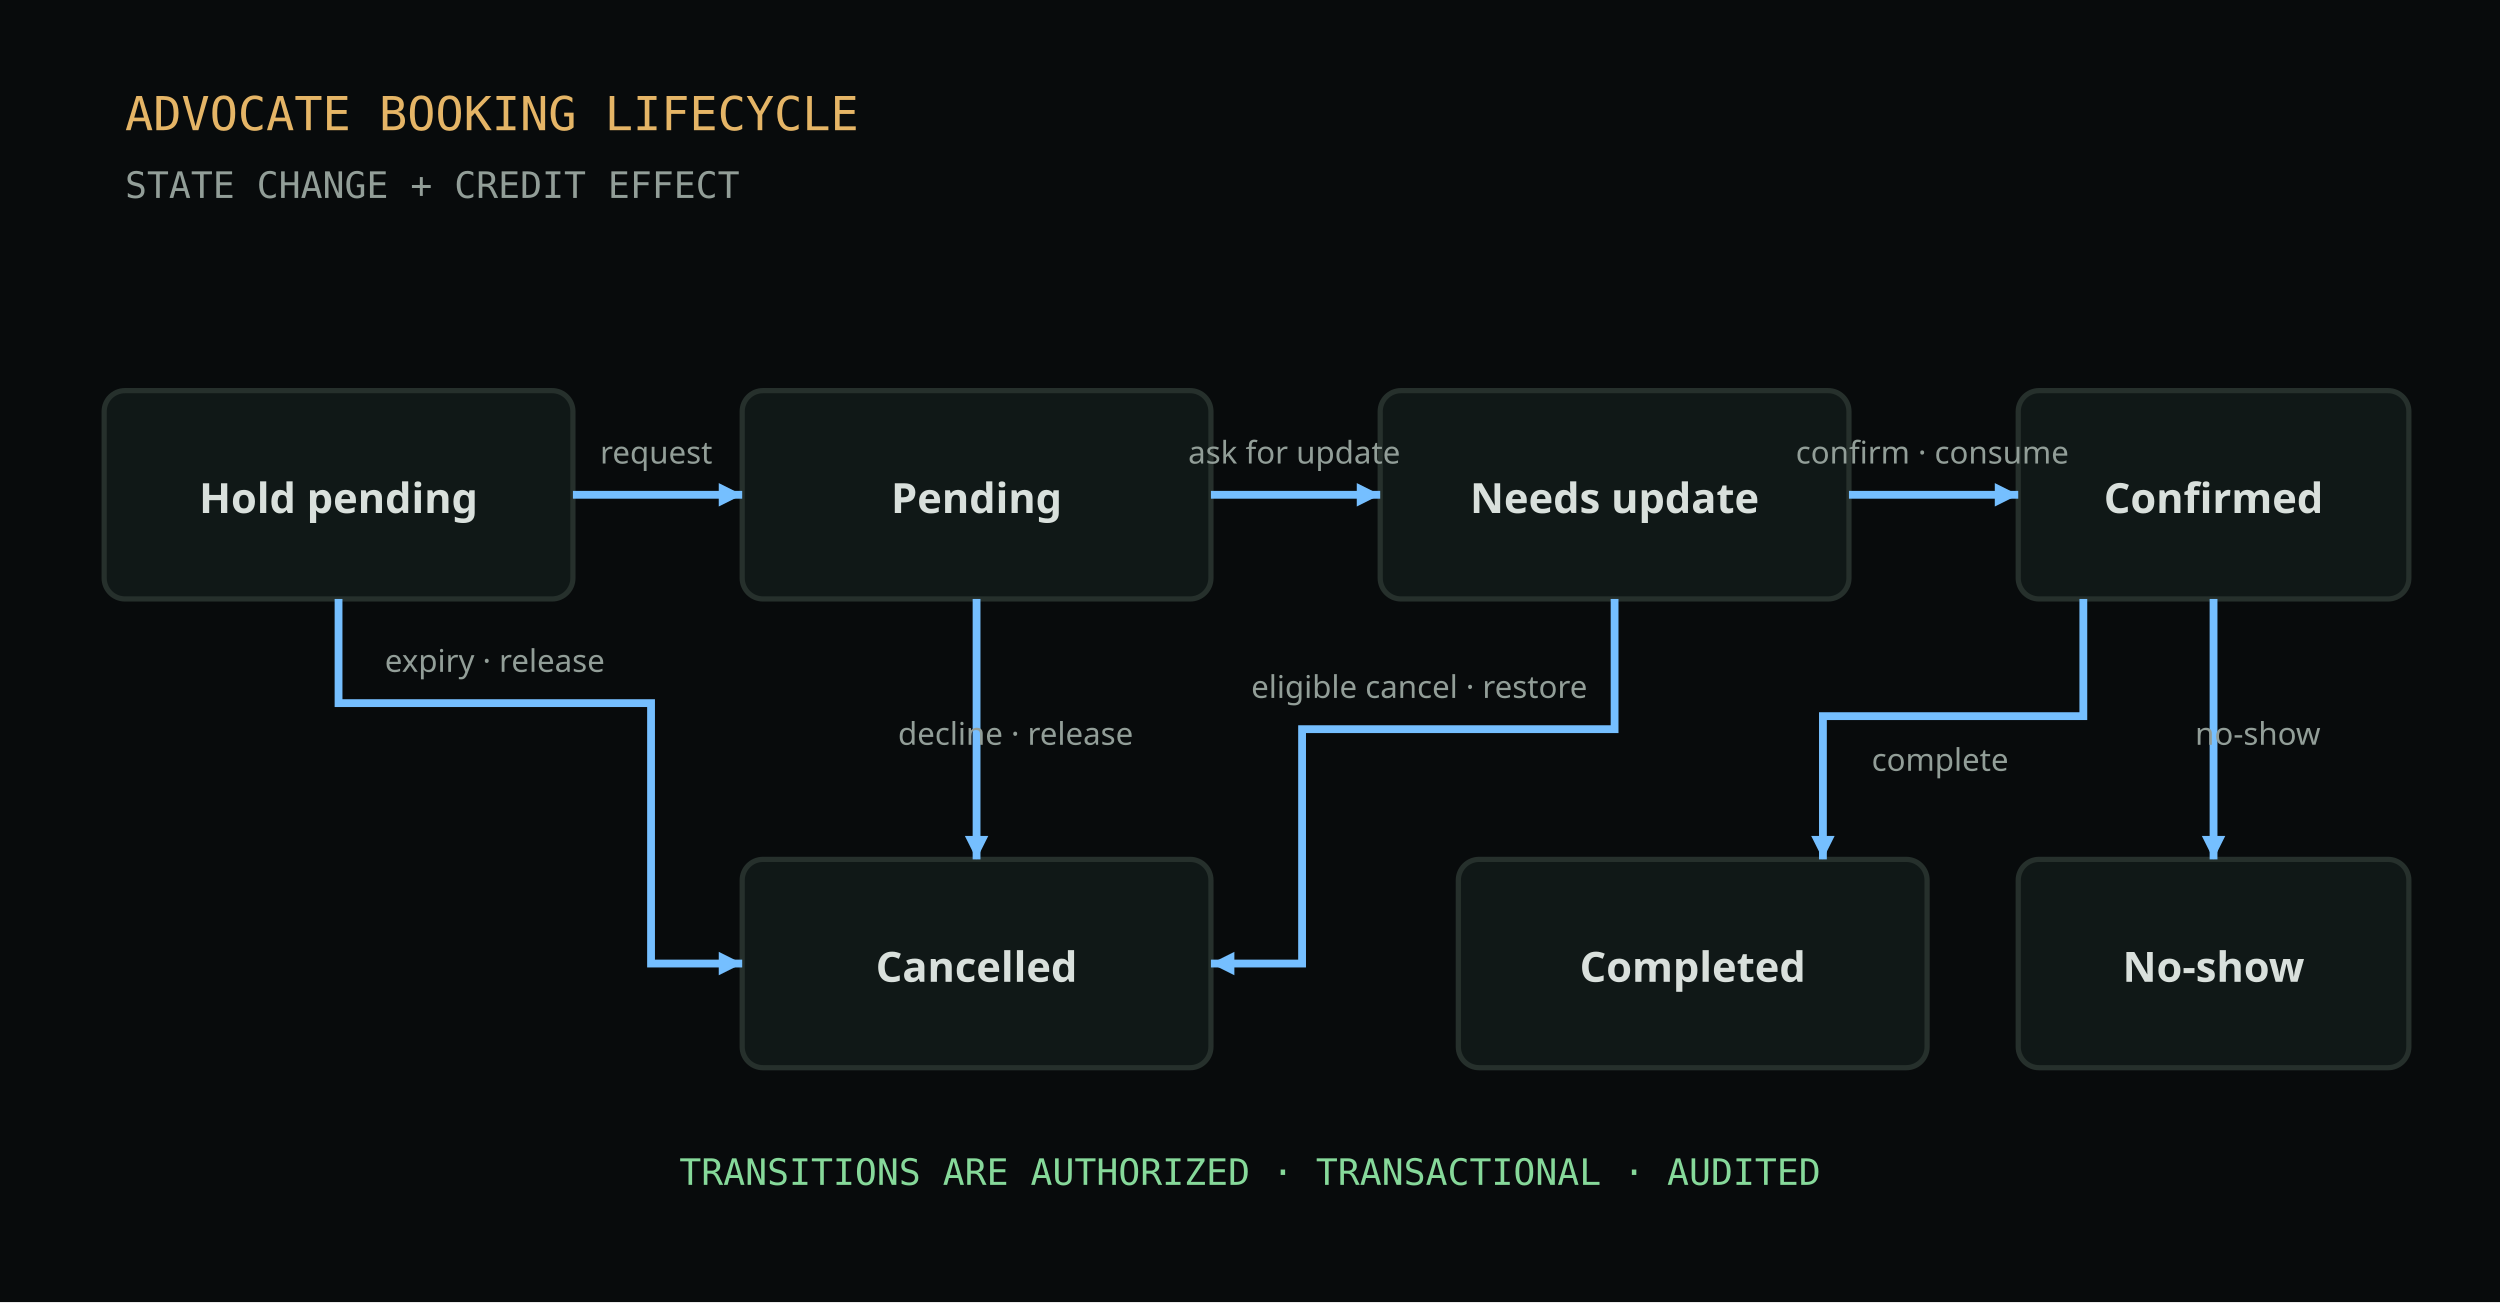
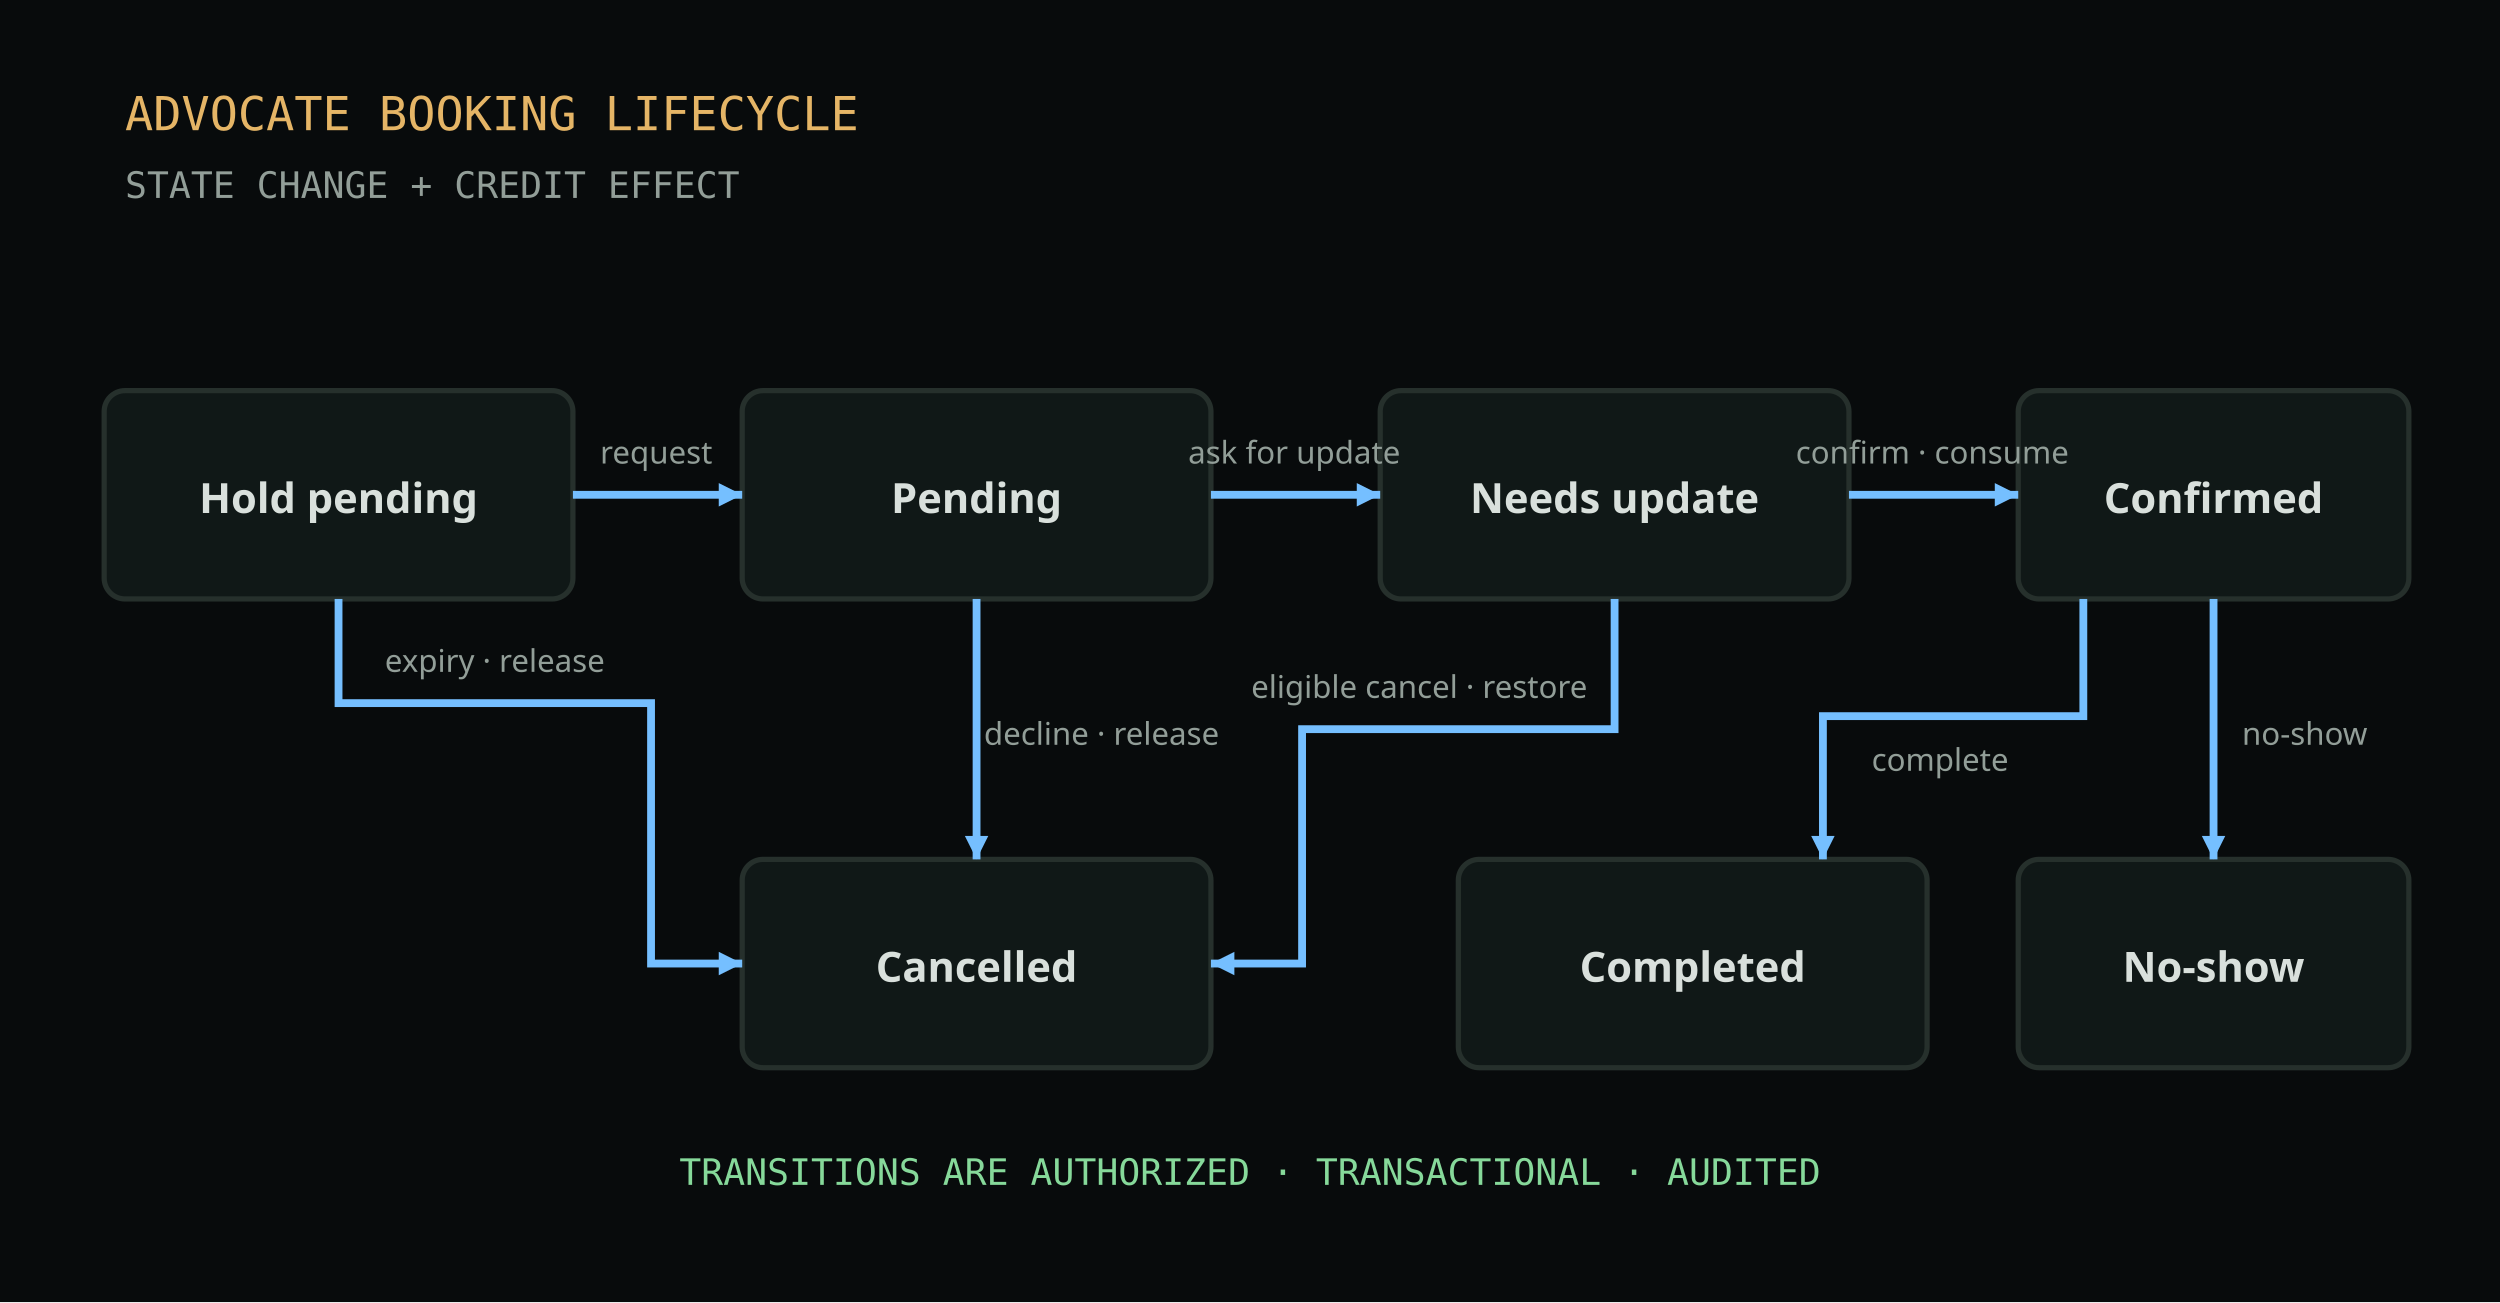
<svg xmlns="http://www.w3.org/2000/svg" width="960" height="500" viewBox="0 0 960 500" role="img" aria-labelledby="title desc">
  <defs>
    <marker id="arrowhead" markerWidth="9" markerHeight="9" refX="9" refY="4.5" orient="auto" markerUnits="userSpaceOnUse">
      <path d="M0 0 L9 4.5 L0 9 Z" fill="#75bfff" />
    </marker>
  </defs>
  <rect width="960" height="500" fill="#080b0c" />
  <g font-family="ui-monospace, monospace">
    <text x="48" y="50" fill="#e5b566" font-size="18">ADVOCATE BOOKING LIFECYCLE</text>
    <text x="48" y="76" fill="#929e98" font-size="14">STATE CHANGE + CREDIT EFFECT</text>
  </g>
  <g fill="#101817" stroke="#26302c" stroke-width="2">
    <rect x="40" y="150" width="180" height="80" rx="8" />
    <rect x="285" y="150" width="180" height="80" rx="8" />
    <rect x="530" y="150" width="180" height="80" rx="8" />
    <rect x="775" y="150" width="150" height="80" rx="8" />
    <rect x="285" y="330" width="180" height="80" rx="8" />
    <rect x="560" y="330" width="180" height="80" rx="8" />
    <rect x="775" y="330" width="150" height="80" rx="8" />
  </g>
  <g fill="#d9e0dc" font-family="ui-sans-serif, sans-serif" font-size="16" font-weight="700" text-anchor="middle">
    <text x="130" y="197">Hold pending</text>
    <text x="375" y="197">Pending</text>
    <text x="620" y="197">Needs update</text>
    <text x="850" y="197">Confirmed</text>
    <text x="375" y="377">Cancelled</text>
    <text x="650" y="377">Completed</text>
    <text x="850" y="377">No-show</text>
  </g>
  <g stroke="#75bfff" stroke-width="3" fill="none" marker-end="url(#arrowhead)">
    <path d="M220 190 H285" />
    <path d="M465 190 H530" />
    <path d="M710 190 H775" />
    <path d="M375 230 V330" />
    <path d="M130 230 V270 H250 V370 H285" />
    <path d="M620 230 V280 H500 V370 H465" />
    <path d="M800 230 V275 H700 V330" />
    <path d="M850 230 V330" />
  </g>
  <g font-family="ui-sans-serif, sans-serif" font-size="12" fill="#929e98" text-anchor="middle">
    <text x="252" y="178">request</text>
    <text x="497" y="178">ask for update</text>
    <text x="742" y="178">confirm · consume</text>
-     <text x="390" y="286">decline · release</text>
+     <text x="423" y="286">decline · release</text>
    <text x="190" y="258">expiry · release</text>
    <text x="545" y="268">eligible cancel · restore</text>
    <text x="745" y="296">complete</text>
-     <text x="867" y="286">no-show</text>
+     <text x="885" y="286">no-show</text>
  </g>
  <text x="480" y="455" text-anchor="middle" fill="#86d99a" font-family="ui-monospace, monospace" font-size="14">TRANSITIONS ARE AUTHORIZED · TRANSACTIONAL · AUDITED</text>
</svg>
